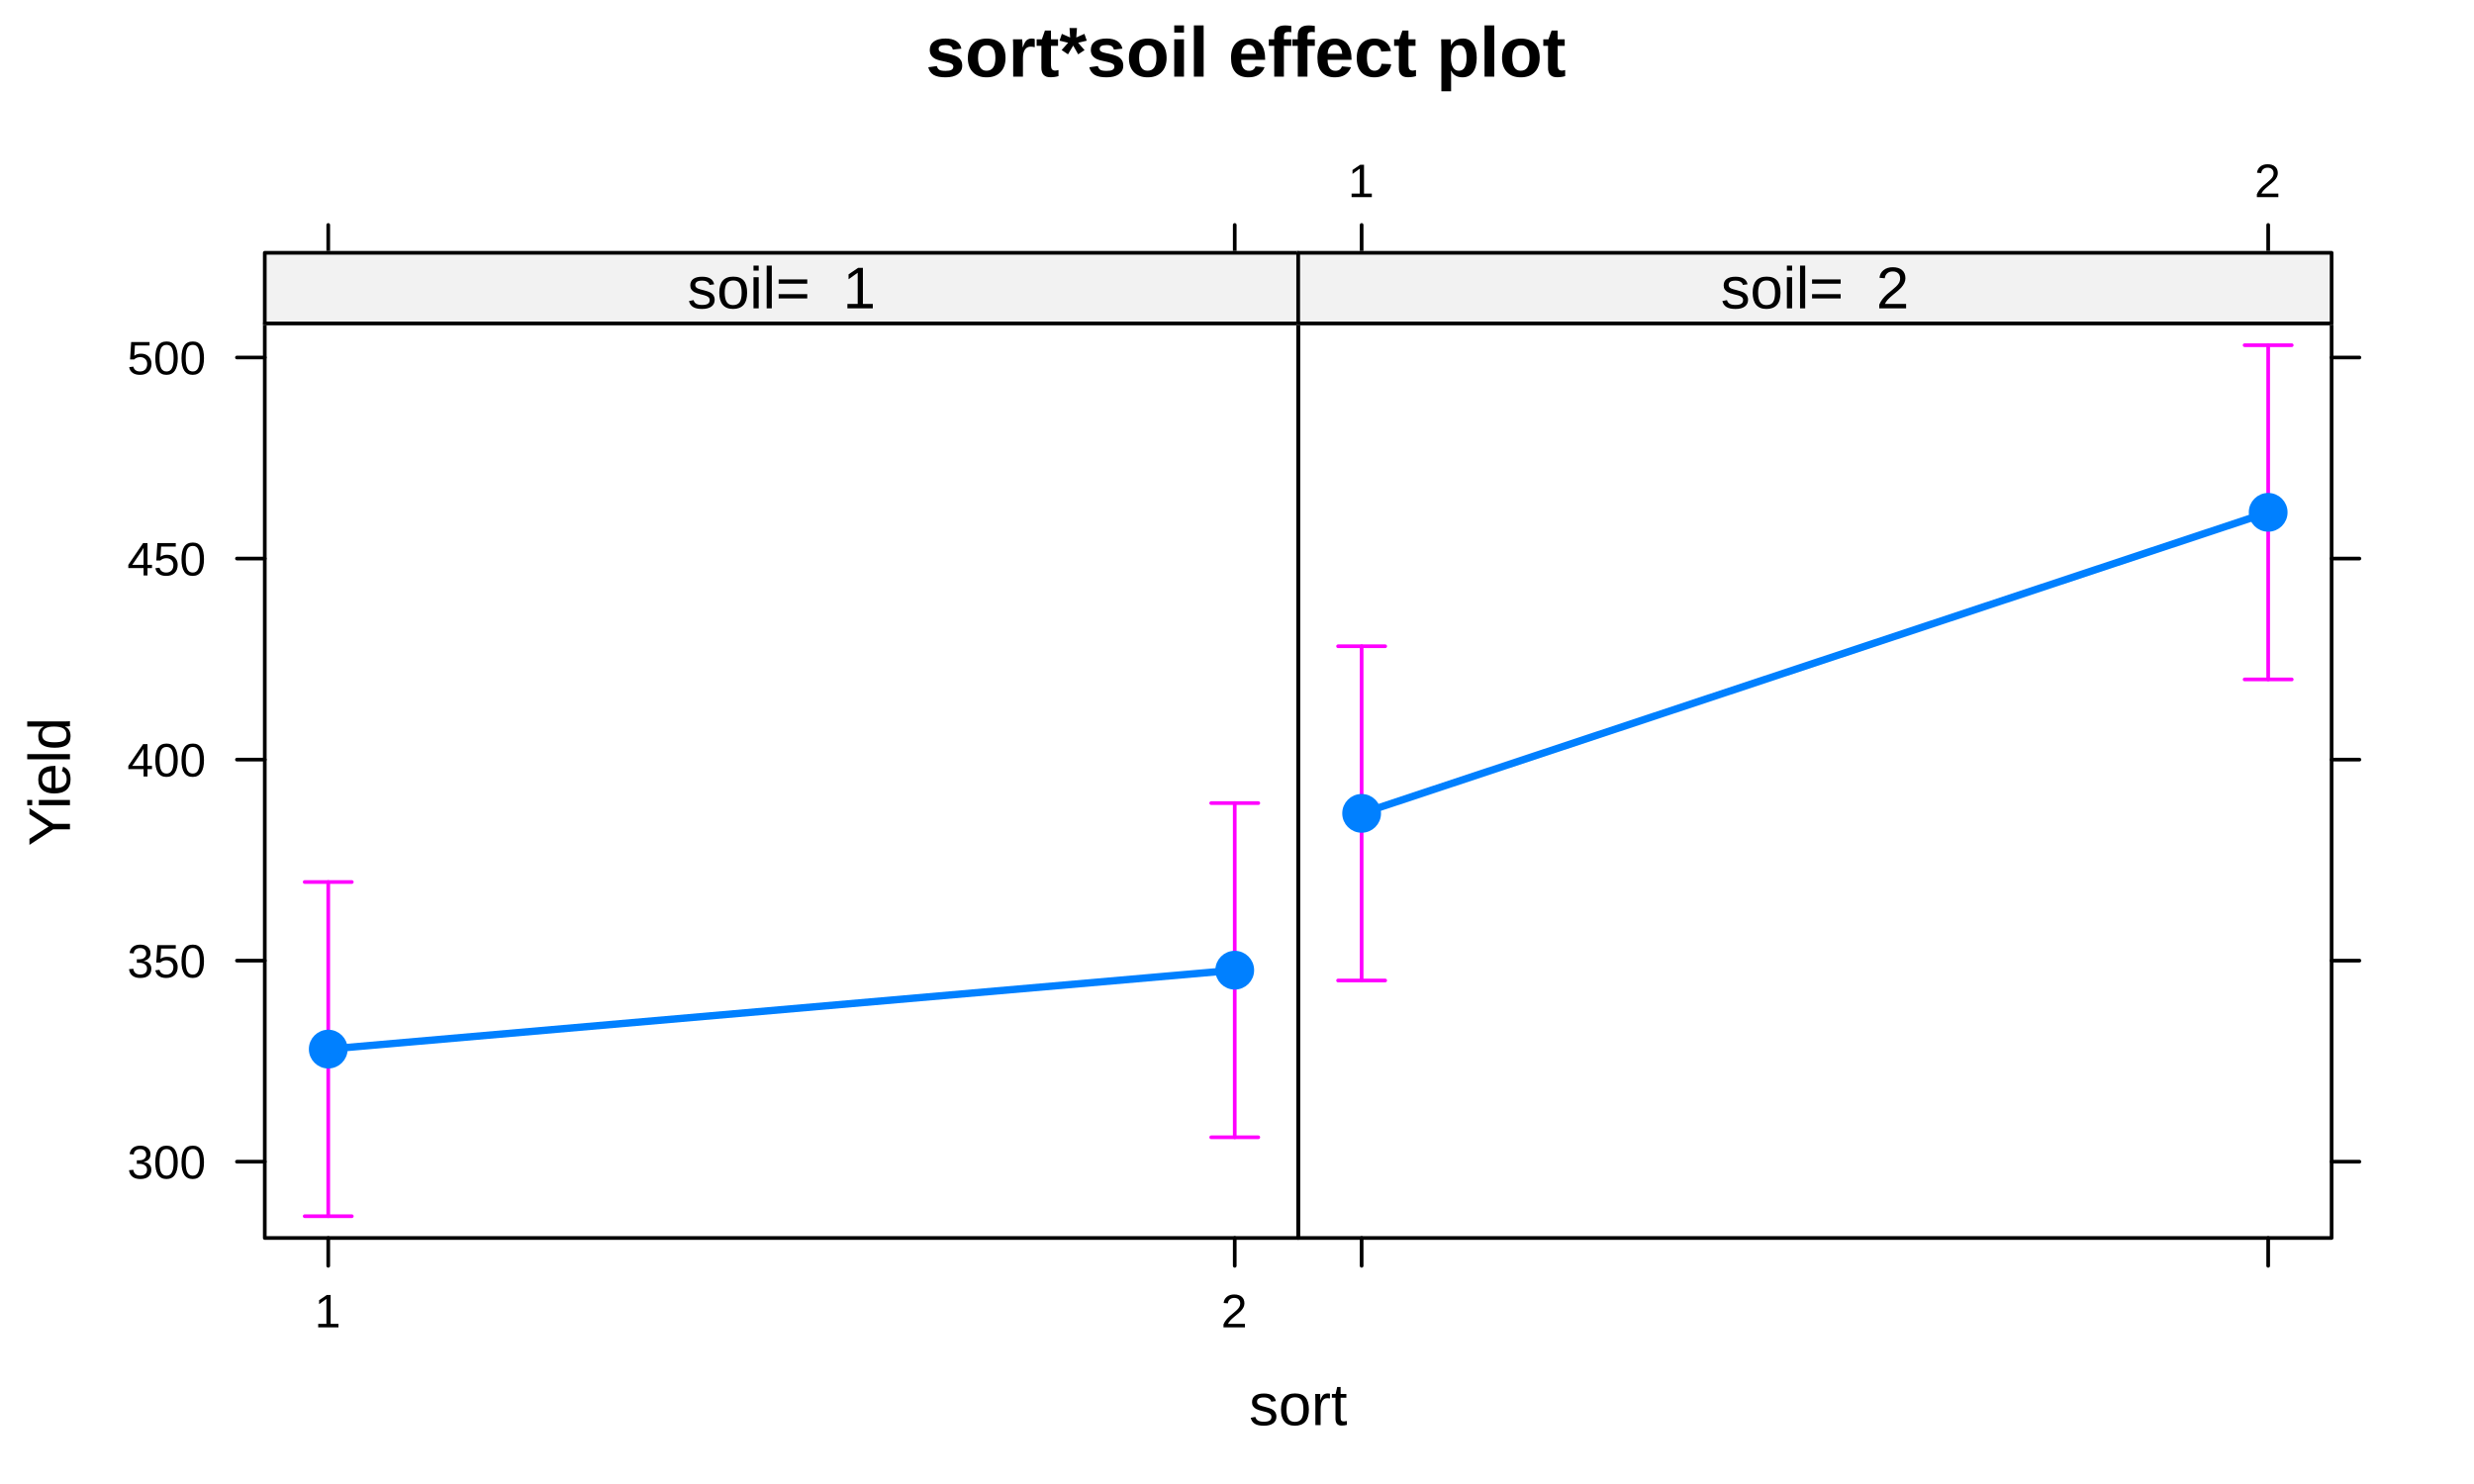
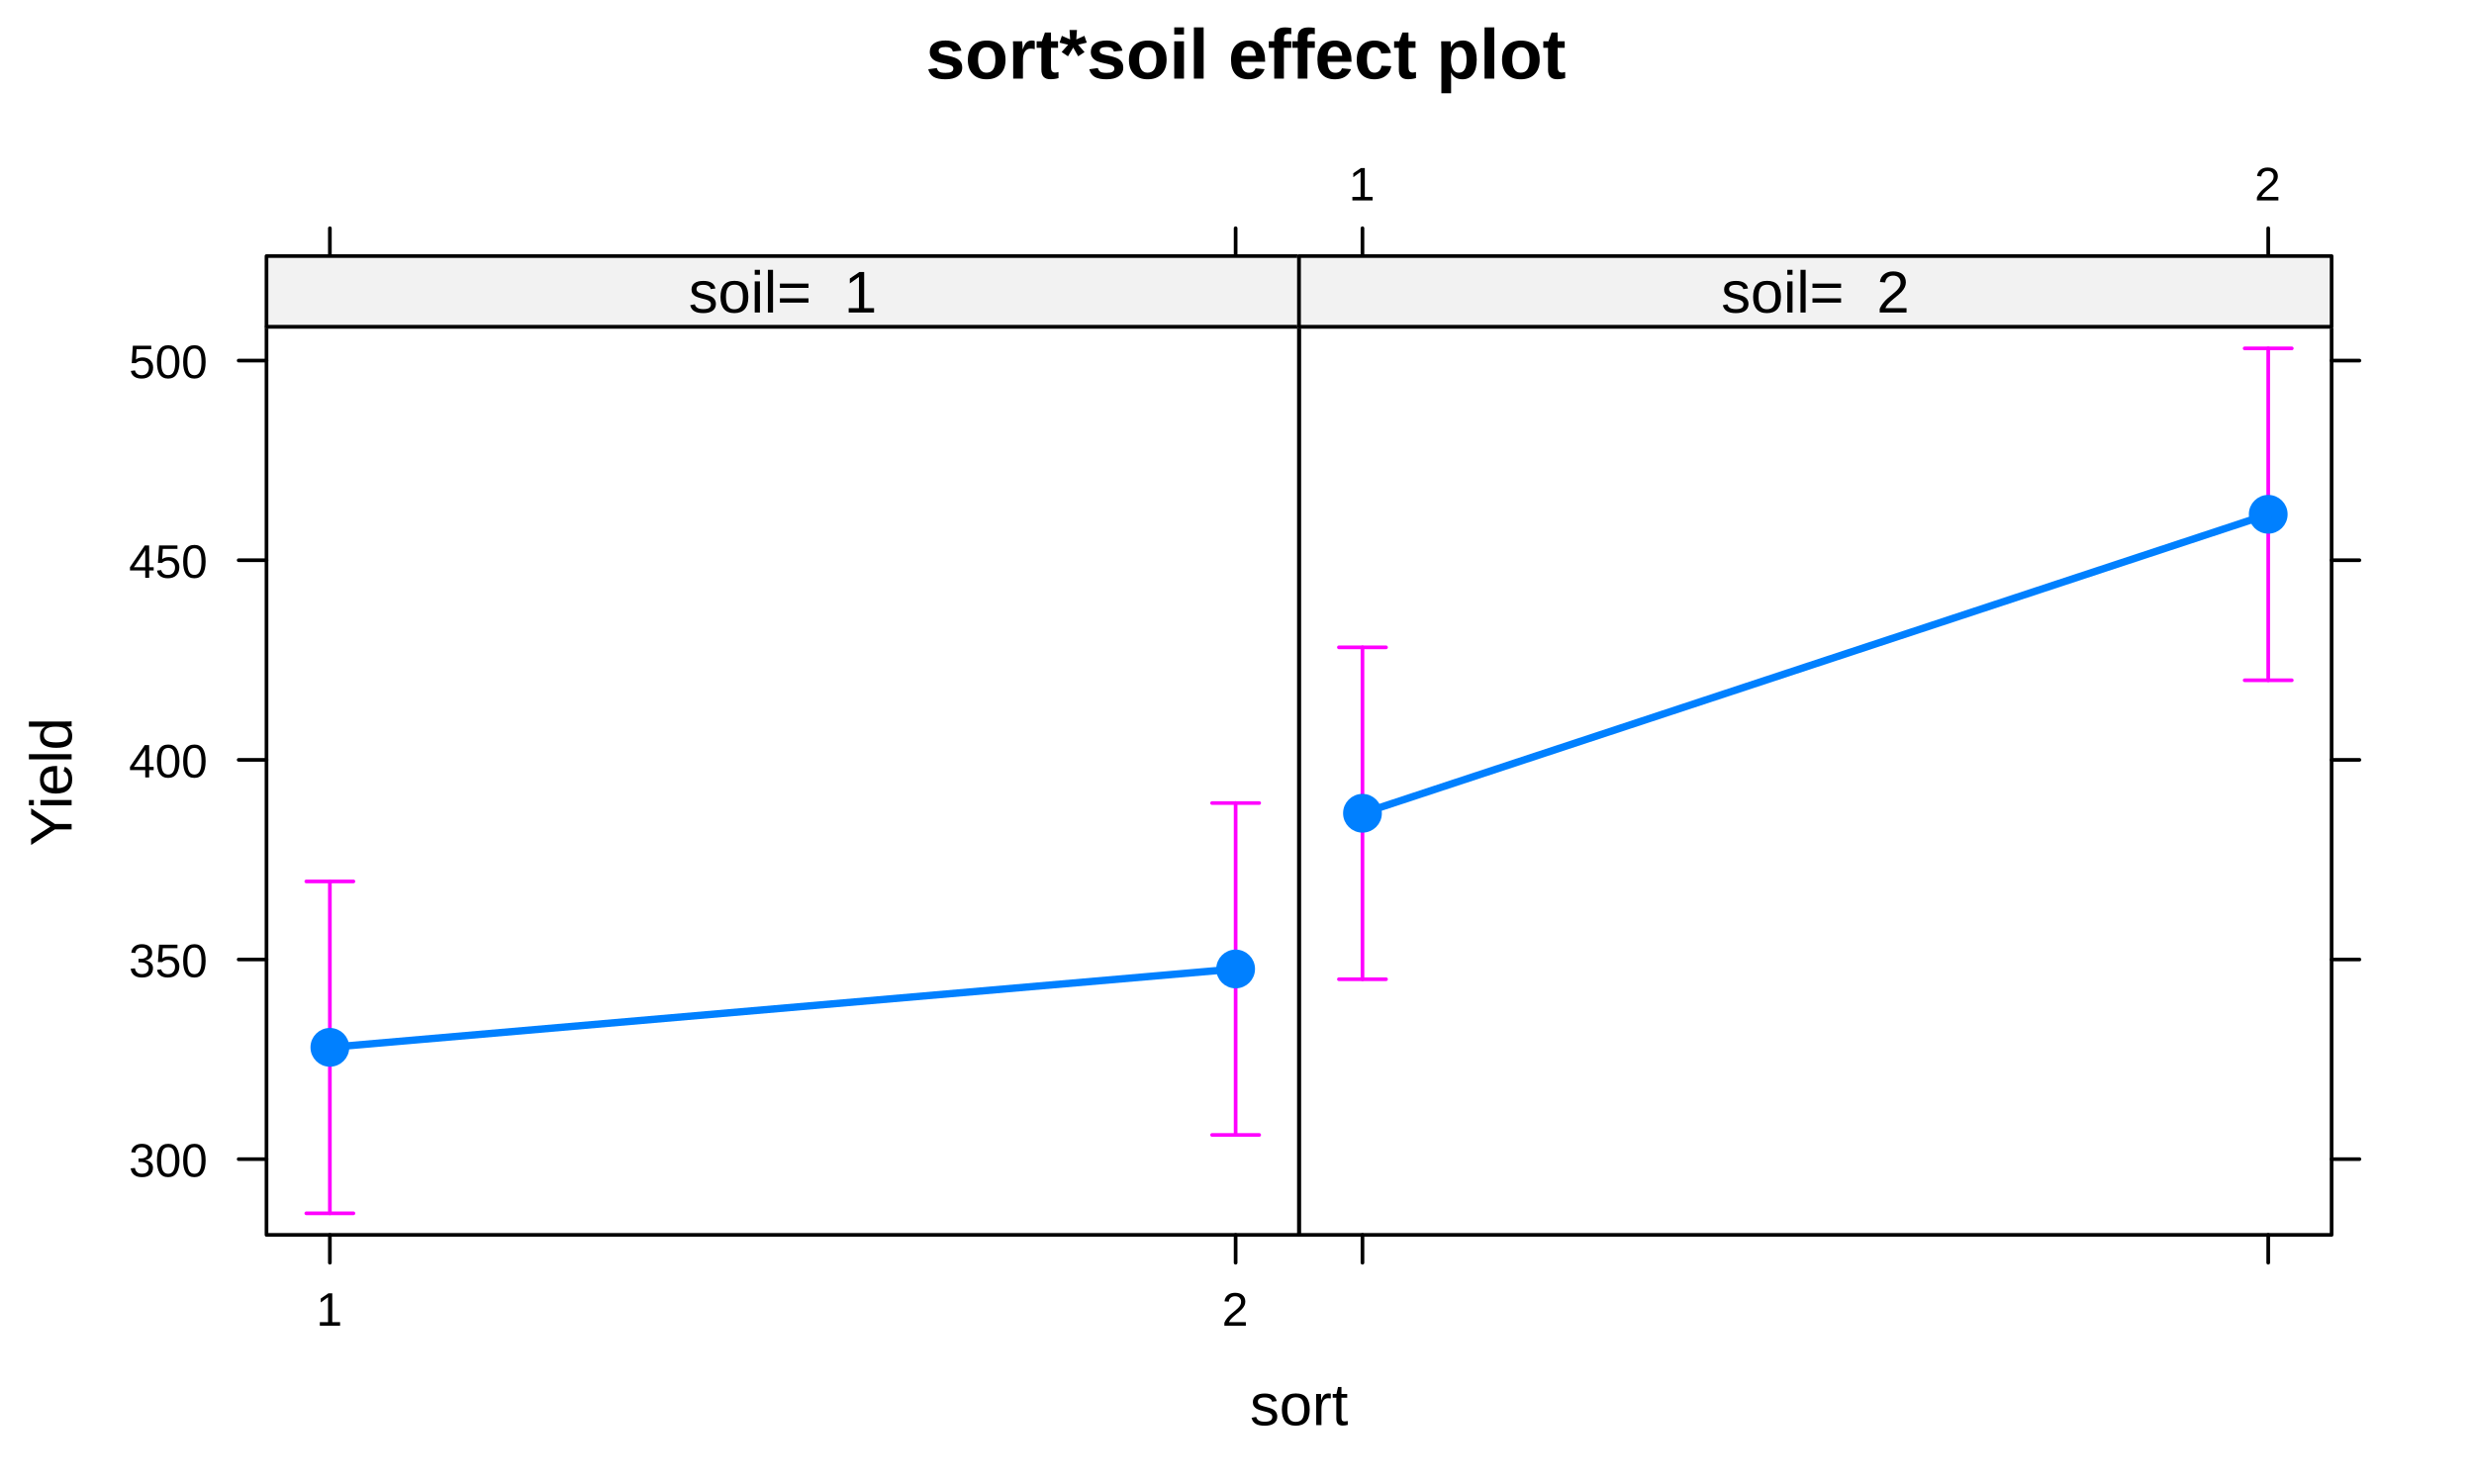
<svg xmlns="http://www.w3.org/2000/svg" viewBox="0 0 504.00 302.40">
  <defs>
    <style type="text/css">
    line, polyline, path, rect, circle {
      fill: none;
      stroke: #000000;
      stroke-linecap: round;
      stroke-linejoin: round;
      stroke-miterlimit: 10.00;
    }
  </style>
  </defs>
  <rect width="100%" height="100%" style="stroke: none; fill: #FFFFFF;" />
  <rect x="0.00" y="0.00" width="504.00" height="302.40" style="stroke-width: 0.75; stroke: none;" />
-   <text x="188.60" y="15.62" style="font-size: 14.40px; font-weight: bold; font-family: Liberation Sans;" textLength="126.79px" lengthAdjust="spacingAndGlyphs">sort*soil effect plot</text>
-   <text x="254.47" y="290.40" style="font-size: 12.00px; font-family: Liberation Sans;" textLength="20.00px" lengthAdjust="spacingAndGlyphs">sort</text>
-   <text transform="translate(14.25,172.43) rotate(-90)" style="font-size: 12.00px; font-family: Liberation Sans;" textLength="26.68px" lengthAdjust="spacingAndGlyphs">Yield</text>
+   <text x="188.60" y="16.02" style="font-size: 14.40px; font-weight: bold; font-family: Arial;" textLength="126.79px" lengthAdjust="spacingAndGlyphs">sort*soil effect plot</text>
+   <text x="254.64" y="290.40" style="font-size: 12.00px; font-family: Arial;" textLength="20.00px" lengthAdjust="spacingAndGlyphs">sort</text>
+   <text transform="translate(14.59,172.45) rotate(-90)" style="font-size: 12.00px; font-family: Arial;" textLength="26.68px" lengthAdjust="spacingAndGlyphs">Yield</text>
  <defs>
-     <clipPath id="cpNTMuOTQyNHwyNjQuNDY3fDI1Mi4yNjd8NjUuOTA3OQ==">
-       <rect x="53.94" y="65.91" width="210.52" height="186.36" />
+     <clipPath id="cpNTQuMjg2MnwyNjQuNjM5fDI1MS42NDJ8NjYuNTc5Nw==">
+       <rect x="54.29" y="66.58" width="210.35" height="185.06" />
    </clipPath>
  </defs>
  <defs>
    <clipPath id="cpMHw1MDR8MzAyLjR8MA==">
      <rect x="0.00" y="0.00" width="504.00" height="302.40" />
    </clipPath>
  </defs>
-   <line x1="66.87" y1="51.51" x2="66.87" y2="45.84" style="stroke-width: 0.75;" clip-path="url(#cpMHw1MDR8MzAyLjR8MA==)" />
-   <line x1="251.54" y1="51.51" x2="251.54" y2="45.84" style="stroke-width: 0.75;" clip-path="url(#cpMHw1MDR8MzAyLjR8MA==)" />
-   <line x1="53.94" y1="236.72" x2="48.27" y2="236.72" style="stroke-width: 0.75;" clip-path="url(#cpMHw1MDR8MzAyLjR8MA==)" />
-   <line x1="53.94" y1="195.75" x2="48.27" y2="195.75" style="stroke-width: 0.75;" clip-path="url(#cpMHw1MDR8MzAyLjR8MA==)" />
-   <line x1="53.94" y1="154.79" x2="48.27" y2="154.79" style="stroke-width: 0.75;" clip-path="url(#cpMHw1MDR8MzAyLjR8MA==)" />
-   <line x1="53.94" y1="113.82" x2="48.27" y2="113.82" style="stroke-width: 0.75;" clip-path="url(#cpMHw1MDR8MzAyLjR8MA==)" />
-   <line x1="53.94" y1="72.85" x2="48.27" y2="72.85" style="stroke-width: 0.75;" clip-path="url(#cpMHw1MDR8MzAyLjR8MA==)" />
+   <line x1="67.20" y1="52.18" x2="67.20" y2="46.51" style="stroke-width: 0.75;" clip-path="url(#cpMHw1MDR8MzAyLjR8MA==)" />
+   <line x1="251.72" y1="52.18" x2="251.72" y2="46.51" style="stroke-width: 0.75;" clip-path="url(#cpMHw1MDR8MzAyLjR8MA==)" />
+   <line x1="54.29" y1="236.20" x2="48.62" y2="236.20" style="stroke-width: 0.75;" clip-path="url(#cpMHw1MDR8MzAyLjR8MA==)" />
+   <line x1="54.29" y1="195.52" x2="48.62" y2="195.52" style="stroke-width: 0.75;" clip-path="url(#cpMHw1MDR8MzAyLjR8MA==)" />
+   <line x1="54.29" y1="154.84" x2="48.62" y2="154.84" style="stroke-width: 0.75;" clip-path="url(#cpMHw1MDR8MzAyLjR8MA==)" />
+   <line x1="54.29" y1="114.16" x2="48.62" y2="114.16" style="stroke-width: 0.75;" clip-path="url(#cpMHw1MDR8MzAyLjR8MA==)" />
+   <line x1="54.29" y1="73.48" x2="48.62" y2="73.48" style="stroke-width: 0.75;" clip-path="url(#cpMHw1MDR8MzAyLjR8MA==)" />
  <g clip-path="url(#cpMHw1MDR8MzAyLjR8MA==)">
-     <text x="25.92" y="240.16" style="font-size: 9.60px; font-family: Liberation Sans;" textLength="16.68px" lengthAdjust="spacingAndGlyphs">300</text>
+     <text x="26.26" y="239.78" style="font-size: 9.60px; font-family: Arial;" textLength="16.68px" lengthAdjust="spacingAndGlyphs">300</text>
  </g>
  <g clip-path="url(#cpMHw1MDR8MzAyLjR8MA==)">
-     <text x="25.92" y="199.19" style="font-size: 9.60px; font-family: Liberation Sans;" textLength="16.68px" lengthAdjust="spacingAndGlyphs">350</text>
+     <text x="26.26" y="199.10" style="font-size: 9.60px; font-family: Arial;" textLength="16.68px" lengthAdjust="spacingAndGlyphs">350</text>
  </g>
  <g clip-path="url(#cpMHw1MDR8MzAyLjR8MA==)">
-     <text x="25.92" y="158.22" style="font-size: 9.60px; font-family: Liberation Sans;" textLength="16.68px" lengthAdjust="spacingAndGlyphs">400</text>
+     <text x="26.26" y="158.42" style="font-size: 9.60px; font-family: Arial;" textLength="16.68px" lengthAdjust="spacingAndGlyphs">400</text>
  </g>
  <g clip-path="url(#cpMHw1MDR8MzAyLjR8MA==)">
-     <text x="25.92" y="117.26" style="font-size: 9.60px; font-family: Liberation Sans;" textLength="16.68px" lengthAdjust="spacingAndGlyphs">450</text>
+     <text x="26.26" y="117.74" style="font-size: 9.60px; font-family: Arial;" textLength="16.68px" lengthAdjust="spacingAndGlyphs">450</text>
  </g>
  <g clip-path="url(#cpMHw1MDR8MzAyLjR8MA==)">
-     <text x="25.92" y="76.29" style="font-size: 9.60px; font-family: Liberation Sans;" textLength="16.68px" lengthAdjust="spacingAndGlyphs">500</text>
+     <text x="26.26" y="77.05" style="font-size: 9.60px; font-family: Arial;" textLength="16.68px" lengthAdjust="spacingAndGlyphs">500</text>
  </g>
-   <line x1="66.87" y1="252.27" x2="66.87" y2="257.94" style="stroke-width: 0.75;" clip-path="url(#cpMHw1MDR8MzAyLjR8MA==)" />
-   <line x1="251.54" y1="252.27" x2="251.54" y2="257.94" style="stroke-width: 0.75;" clip-path="url(#cpMHw1MDR8MzAyLjR8MA==)" />
+   <line x1="67.20" y1="251.64" x2="67.20" y2="257.31" style="stroke-width: 0.75;" clip-path="url(#cpMHw1MDR8MzAyLjR8MA==)" />
+   <line x1="251.72" y1="251.64" x2="251.72" y2="257.31" style="stroke-width: 0.75;" clip-path="url(#cpMHw1MDR8MzAyLjR8MA==)" />
  <g clip-path="url(#cpMHw1MDR8MzAyLjR8MA==)">
-     <text x="64.09" y="270.48" style="font-size: 9.60px; font-family: Liberation Sans;" textLength="5.56px" lengthAdjust="spacingAndGlyphs">1</text>
+     <text x="64.42" y="270.14" style="font-size: 9.60px; font-family: Arial;" textLength="5.56px" lengthAdjust="spacingAndGlyphs">1</text>
  </g>
  <g clip-path="url(#cpMHw1MDR8MzAyLjR8MA==)">
-     <text x="248.76" y="270.48" style="font-size: 9.60px; font-family: Liberation Sans;" textLength="5.56px" lengthAdjust="spacingAndGlyphs">2</text>
+     <text x="248.94" y="270.14" style="font-size: 9.60px; font-family: Arial;" textLength="5.56px" lengthAdjust="spacingAndGlyphs">2</text>
  </g>
  <defs>
-     <clipPath id="cpNTMuOTQyNHwyNjQuNDY3fDI1Mi4yNjd8NjUuOTA3OQ==">
-       <rect x="53.94" y="65.91" width="210.52" height="186.36" />
+     <clipPath id="cpNTQuMjg2MnwyNjQuNjM5fDI1MS42NDJ8NjYuNTc5Nw==">
+       <rect x="54.29" y="66.58" width="210.35" height="185.06" />
    </clipPath>
  </defs>
-   <line x1="66.87" y1="247.83" x2="66.87" y2="179.73" style="stroke-width: 0.75; stroke: #FF00FF;" clip-path="url(#cpNTMuOTQyNHwyNjQuNDY3fDI1Mi4yNjd8NjUuOTA3OQ==)" />
-   <polyline points="62.07,247.83 66.87,247.83 71.67,247.83 " style="stroke-width: 0.75; stroke: #FF00FF;" clip-path="url(#cpNTMuOTQyNHwyNjQuNDY3fDI1Mi4yNjd8NjUuOTA3OQ==)" />
-   <polyline points="71.67,179.73 66.87,179.73 62.07,179.73 " style="stroke-width: 0.75; stroke: #FF00FF;" clip-path="url(#cpNTMuOTQyNHwyNjQuNDY3fDI1Mi4yNjd8NjUuOTA3OQ==)" />
-   <line x1="251.54" y1="231.75" x2="251.54" y2="163.65" style="stroke-width: 0.75; stroke: #FF00FF;" clip-path="url(#cpNTMuOTQyNHwyNjQuNDY3fDI1Mi4yNjd8NjUuOTA3OQ==)" />
-   <polyline points="246.74,231.75 251.54,231.75 256.34,231.75 " style="stroke-width: 0.75; stroke: #FF00FF;" clip-path="url(#cpNTMuOTQyNHwyNjQuNDY3fDI1Mi4yNjd8NjUuOTA3OQ==)" />
-   <polyline points="256.34,163.65 251.54,163.65 246.74,163.65 " style="stroke-width: 0.75; stroke: #FF00FF;" clip-path="url(#cpNTMuOTQyNHwyNjQuNDY3fDI1Mi4yNjd8NjUuOTA3OQ==)" />
-   <circle cx="66.87" cy="213.78" r="2.40pt" style="stroke-width: 1.50; stroke: #0080FF; fill: #0080FF;" clip-path="url(#cpNTMuOTQyNHwyNjQuNDY3fDI1Mi4yNjd8NjUuOTA3OQ==)" />
-   <circle cx="251.54" cy="197.70" r="2.40pt" style="stroke-width: 1.50; stroke: #0080FF; fill: #0080FF;" clip-path="url(#cpNTMuOTQyNHwyNjQuNDY3fDI1Mi4yNjd8NjUuOTA3OQ==)" />
-   <polyline points="66.87,213.78 251.54,197.70 " style="stroke-width: 1.50; stroke: #0080FF;" clip-path="url(#cpNTMuOTQyNHwyNjQuNDY3fDI1Mi4yNjd8NjUuOTA3OQ==)" />
+   <line x1="67.20" y1="247.24" x2="67.20" y2="179.61" style="stroke-width: 0.75; stroke: #FF00FF;" clip-path="url(#cpNTQuMjg2MnwyNjQuNjM5fDI1MS42NDJ8NjYuNTc5Nw==)" />
+   <polyline points="62.40,247.24 67.20,247.24 72.00,247.24 " style="stroke-width: 0.75; stroke: #FF00FF;" clip-path="url(#cpNTQuMjg2MnwyNjQuNjM5fDI1MS42NDJ8NjYuNTc5Nw==)" />
+   <polyline points="72.00,179.61 67.20,179.61 62.40,179.61 " style="stroke-width: 0.75; stroke: #FF00FF;" clip-path="url(#cpNTQuMjg2MnwyNjQuNjM5fDI1MS42NDJ8NjYuNTc5Nw==)" />
+   <line x1="251.72" y1="231.27" x2="251.72" y2="163.64" style="stroke-width: 0.75; stroke: #FF00FF;" clip-path="url(#cpNTQuMjg2MnwyNjQuNjM5fDI1MS42NDJ8NjYuNTc5Nw==)" />
+   <polyline points="246.92,231.27 251.72,231.27 256.52,231.27 " style="stroke-width: 0.75; stroke: #FF00FF;" clip-path="url(#cpNTQuMjg2MnwyNjQuNjM5fDI1MS42NDJ8NjYuNTc5Nw==)" />
+   <polyline points="256.52,163.64 251.72,163.64 246.92,163.64 " style="stroke-width: 0.75; stroke: #FF00FF;" clip-path="url(#cpNTQuMjg2MnwyNjQuNjM5fDI1MS42NDJ8NjYuNTc5Nw==)" />
+   <circle cx="67.20" cy="213.42" r="2.40pt" style="stroke-width: 1.50; stroke: #0080FF; fill: #0080FF;" clip-path="url(#cpNTQuMjg2MnwyNjQuNjM5fDI1MS42NDJ8NjYuNTc5Nw==)" />
+   <circle cx="251.72" cy="197.45" r="2.40pt" style="stroke-width: 1.50; stroke: #0080FF; fill: #0080FF;" clip-path="url(#cpNTQuMjg2MnwyNjQuNjM5fDI1MS42NDJ8NjYuNTc5Nw==)" />
+   <polyline points="67.20,213.42 251.72,197.45 " style="stroke-width: 1.50; stroke: #0080FF;" clip-path="url(#cpNTQuMjg2MnwyNjQuNjM5fDI1MS42NDJ8NjYuNTc5Nw==)" />
  <defs>
    <clipPath id="cpMHw1MDR8MzAyLjR8MA==">
      <rect x="0.00" y="0.00" width="504.00" height="302.40" />
    </clipPath>
  </defs>
-   <rect x="53.94" y="65.91" width="210.52" height="186.36" style="stroke-width: 0.75;" clip-path="url(#cpMHw1MDR8MzAyLjR8MA==)" />
-   <rect x="53.94" y="51.51" width="210.52" height="14.40" style="stroke-width: 0.75; stroke: #F2F2F2; fill: #F2F2F2;" clip-path="url(#cpMHw1MDR8MzAyLjR8MA==)" />
+   <rect x="54.29" y="66.58" width="210.35" height="185.06" style="stroke-width: 0.75;" clip-path="url(#cpMHw1MDR8MzAyLjR8MA==)" />
+   <rect x="54.29" y="52.18" width="210.35" height="14.40" style="stroke-width: 0.75; stroke: #F2F2F2; fill: #F2F2F2;" clip-path="url(#cpMHw1MDR8MzAyLjR8MA==)" />
  <g clip-path="url(#cpMHw1MDR8MzAyLjR8MA==)">
-     <text x="158.03" y="62.83" style="font-size: 12.00px; font-family: Liberation Sans;" textLength="13.68px" lengthAdjust="spacingAndGlyphs"> = </text>
+     <text x="158.29" y="63.68" style="font-size: 12.00px; font-family: Arial;" textLength="13.68px" lengthAdjust="spacingAndGlyphs"> = </text>
  </g>
  <g clip-path="url(#cpMHw1MDR8MzAyLjR8MA==)">
-     <text x="140.03" y="62.83" style="font-size: 12.00px; font-family: Liberation Sans;" textLength="18.01px" lengthAdjust="spacingAndGlyphs">soil</text>
+     <text x="140.28" y="63.68" style="font-size: 12.00px; font-family: Arial;" textLength="18.01px" lengthAdjust="spacingAndGlyphs">soil</text>
  </g>
  <g clip-path="url(#cpMHw1MDR8MzAyLjR8MA==)">
-     <text x="171.71" y="62.83" style="font-size: 12.00px; font-family: Liberation Sans;" textLength="6.67px" lengthAdjust="spacingAndGlyphs">1</text>
+     <text x="171.97" y="63.68" style="font-size: 12.00px; font-family: Arial;" textLength="6.67px" lengthAdjust="spacingAndGlyphs">1</text>
  </g>
-   <rect x="53.94" y="51.51" width="210.52" height="14.40" style="stroke-width: 0.75;" clip-path="url(#cpMHw1MDR8MzAyLjR8MA==)" />
+   <rect x="54.29" y="52.18" width="210.35" height="14.40" style="stroke-width: 0.75;" clip-path="url(#cpMHw1MDR8MzAyLjR8MA==)" />
  <defs>
-     <clipPath id="cpMjY0LjQ2N3w0NzQuOTkyfDI1Mi4yNjd8NjUuOTA3OQ==">
-       <rect x="264.47" y="65.91" width="210.52" height="186.36" />
+     <clipPath id="cpMjY0LjYzOXw0NzQuOTkyfDI1MS42NDJ8NjYuNTc5Nw==">
+       <rect x="264.64" y="66.58" width="210.35" height="185.06" />
    </clipPath>
  </defs>
  <defs>
    <clipPath id="cpMHw1MDR8MzAyLjR8MA==">
      <rect x="0.00" y="0.00" width="504.00" height="302.40" />
    </clipPath>
  </defs>
-   <line x1="277.39" y1="51.51" x2="277.39" y2="45.84" style="stroke-width: 0.75;" clip-path="url(#cpMHw1MDR8MzAyLjR8MA==)" />
-   <line x1="462.07" y1="51.51" x2="462.07" y2="45.84" style="stroke-width: 0.75;" clip-path="url(#cpMHw1MDR8MzAyLjR8MA==)" />
+   <line x1="277.56" y1="52.18" x2="277.56" y2="46.51" style="stroke-width: 0.75;" clip-path="url(#cpMHw1MDR8MzAyLjR8MA==)" />
+   <line x1="462.08" y1="52.18" x2="462.08" y2="46.51" style="stroke-width: 0.75;" clip-path="url(#cpMHw1MDR8MzAyLjR8MA==)" />
  <g clip-path="url(#cpMHw1MDR8MzAyLjR8MA==)">
-     <text x="274.61" y="40.17" style="font-size: 9.60px; font-family: Liberation Sans;" textLength="5.56px" lengthAdjust="spacingAndGlyphs">1</text>
+     <text x="274.77" y="40.84" style="font-size: 9.60px; font-family: Arial;" textLength="5.56px" lengthAdjust="spacingAndGlyphs">1</text>
  </g>
  <g clip-path="url(#cpMHw1MDR8MzAyLjR8MA==)">
-     <text x="459.28" y="40.17" style="font-size: 9.60px; font-family: Liberation Sans;" textLength="5.56px" lengthAdjust="spacingAndGlyphs">2</text>
+     <text x="459.29" y="40.84" style="font-size: 9.60px; font-family: Arial;" textLength="5.56px" lengthAdjust="spacingAndGlyphs">2</text>
  </g>
-   <line x1="277.39" y1="252.27" x2="277.39" y2="257.94" style="stroke-width: 0.75;" clip-path="url(#cpMHw1MDR8MzAyLjR8MA==)" />
-   <line x1="462.07" y1="252.27" x2="462.07" y2="257.94" style="stroke-width: 0.75;" clip-path="url(#cpMHw1MDR8MzAyLjR8MA==)" />
-   <line x1="474.99" y1="236.72" x2="480.66" y2="236.72" style="stroke-width: 0.75;" clip-path="url(#cpMHw1MDR8MzAyLjR8MA==)" />
-   <line x1="474.99" y1="195.75" x2="480.66" y2="195.75" style="stroke-width: 0.75;" clip-path="url(#cpMHw1MDR8MzAyLjR8MA==)" />
-   <line x1="474.99" y1="154.79" x2="480.66" y2="154.79" style="stroke-width: 0.75;" clip-path="url(#cpMHw1MDR8MzAyLjR8MA==)" />
-   <line x1="474.99" y1="113.82" x2="480.66" y2="113.82" style="stroke-width: 0.75;" clip-path="url(#cpMHw1MDR8MzAyLjR8MA==)" />
-   <line x1="474.99" y1="72.85" x2="480.66" y2="72.85" style="stroke-width: 0.75;" clip-path="url(#cpMHw1MDR8MzAyLjR8MA==)" />
+   <line x1="277.56" y1="251.64" x2="277.56" y2="257.31" style="stroke-width: 0.75;" clip-path="url(#cpMHw1MDR8MzAyLjR8MA==)" />
+   <line x1="462.08" y1="251.64" x2="462.08" y2="257.31" style="stroke-width: 0.75;" clip-path="url(#cpMHw1MDR8MzAyLjR8MA==)" />
+   <line x1="474.99" y1="236.20" x2="480.66" y2="236.20" style="stroke-width: 0.75;" clip-path="url(#cpMHw1MDR8MzAyLjR8MA==)" />
+   <line x1="474.99" y1="195.52" x2="480.66" y2="195.52" style="stroke-width: 0.75;" clip-path="url(#cpMHw1MDR8MzAyLjR8MA==)" />
+   <line x1="474.99" y1="154.84" x2="480.66" y2="154.84" style="stroke-width: 0.75;" clip-path="url(#cpMHw1MDR8MzAyLjR8MA==)" />
+   <line x1="474.99" y1="114.16" x2="480.66" y2="114.16" style="stroke-width: 0.75;" clip-path="url(#cpMHw1MDR8MzAyLjR8MA==)" />
+   <line x1="474.99" y1="73.48" x2="480.66" y2="73.48" style="stroke-width: 0.75;" clip-path="url(#cpMHw1MDR8MzAyLjR8MA==)" />
  <defs>
-     <clipPath id="cpMjY0LjQ2N3w0NzQuOTkyfDI1Mi4yNjd8NjUuOTA3OQ==">
-       <rect x="264.47" y="65.91" width="210.52" height="186.36" />
+     <clipPath id="cpMjY0LjYzOXw0NzQuOTkyfDI1MS42NDJ8NjYuNTc5Nw==">
+       <rect x="264.64" y="66.58" width="210.35" height="185.06" />
    </clipPath>
  </defs>
-   <line x1="277.39" y1="199.80" x2="277.39" y2="131.69" style="stroke-width: 0.75; stroke: #FF00FF;" clip-path="url(#cpMjY0LjQ2N3w0NzQuOTkyfDI1Mi4yNjd8NjUuOTA3OQ==)" />
-   <polyline points="272.59,199.80 277.39,199.80 282.19,199.80 " style="stroke-width: 0.75; stroke: #FF00FF;" clip-path="url(#cpMjY0LjQ2N3w0NzQuOTkyfDI1Mi4yNjd8NjUuOTA3OQ==)" />
-   <polyline points="282.19,131.69 277.39,131.69 272.59,131.69 " style="stroke-width: 0.75; stroke: #FF00FF;" clip-path="url(#cpMjY0LjQ2N3w0NzQuOTkyfDI1Mi4yNjd8NjUuOTA3OQ==)" />
-   <line x1="462.07" y1="138.45" x2="462.07" y2="70.34" style="stroke-width: 0.75; stroke: #FF00FF;" clip-path="url(#cpMjY0LjQ2N3w0NzQuOTkyfDI1Mi4yNjd8NjUuOTA3OQ==)" />
-   <polyline points="457.27,138.45 462.07,138.45 466.87,138.45 " style="stroke-width: 0.75; stroke: #FF00FF;" clip-path="url(#cpMjY0LjQ2N3w0NzQuOTkyfDI1Mi4yNjd8NjUuOTA3OQ==)" />
-   <polyline points="466.87,70.34 462.07,70.34 457.27,70.34 " style="stroke-width: 0.75; stroke: #FF00FF;" clip-path="url(#cpMjY0LjQ2N3w0NzQuOTkyfDI1Mi4yNjd8NjUuOTA3OQ==)" />
-   <circle cx="277.39" cy="165.74" r="2.40pt" style="stroke-width: 1.50; stroke: #0080FF; fill: #0080FF;" clip-path="url(#cpMjY0LjQ2N3w0NzQuOTkyfDI1Mi4yNjd8NjUuOTA3OQ==)" />
-   <circle cx="462.07" cy="104.40" r="2.40pt" style="stroke-width: 1.50; stroke: #0080FF; fill: #0080FF;" clip-path="url(#cpMjY0LjQ2N3w0NzQuOTkyfDI1Mi4yNjd8NjUuOTA3OQ==)" />
-   <polyline points="277.39,165.74 462.07,104.40 " style="stroke-width: 1.50; stroke: #0080FF;" clip-path="url(#cpMjY0LjQ2N3w0NzQuOTkyfDI1Mi4yNjd8NjUuOTA3OQ==)" />
+   <line x1="277.56" y1="199.54" x2="277.56" y2="131.91" style="stroke-width: 0.75; stroke: #FF00FF;" clip-path="url(#cpMjY0LjYzOXw0NzQuOTkyfDI1MS42NDJ8NjYuNTc5Nw==)" />
+   <polyline points="272.76,199.54 277.56,199.54 282.36,199.54 " style="stroke-width: 0.75; stroke: #FF00FF;" clip-path="url(#cpMjY0LjYzOXw0NzQuOTkyfDI1MS42NDJ8NjYuNTc5Nw==)" />
+   <polyline points="282.36,131.91 277.56,131.91 272.76,131.91 " style="stroke-width: 0.75; stroke: #FF00FF;" clip-path="url(#cpMjY0LjYzOXw0NzQuOTkyfDI1MS42NDJ8NjYuNTc5Nw==)" />
+   <line x1="462.08" y1="138.62" x2="462.08" y2="70.99" style="stroke-width: 0.75; stroke: #FF00FF;" clip-path="url(#cpMjY0LjYzOXw0NzQuOTkyfDI1MS42NDJ8NjYuNTc5Nw==)" />
+   <polyline points="457.28,138.62 462.08,138.62 466.88,138.62 " style="stroke-width: 0.75; stroke: #FF00FF;" clip-path="url(#cpMjY0LjYzOXw0NzQuOTkyfDI1MS42NDJ8NjYuNTc5Nw==)" />
+   <polyline points="466.88,70.99 462.08,70.99 457.28,70.99 " style="stroke-width: 0.75; stroke: #FF00FF;" clip-path="url(#cpMjY0LjYzOXw0NzQuOTkyfDI1MS42NDJ8NjYuNTc5Nw==)" />
+   <circle cx="277.56" cy="165.72" r="2.40pt" style="stroke-width: 1.50; stroke: #0080FF; fill: #0080FF;" clip-path="url(#cpMjY0LjYzOXw0NzQuOTkyfDI1MS42NDJ8NjYuNTc5Nw==)" />
+   <circle cx="462.08" cy="104.80" r="2.40pt" style="stroke-width: 1.50; stroke: #0080FF; fill: #0080FF;" clip-path="url(#cpMjY0LjYzOXw0NzQuOTkyfDI1MS42NDJ8NjYuNTc5Nw==)" />
+   <polyline points="277.56,165.72 462.08,104.80 " style="stroke-width: 1.50; stroke: #0080FF;" clip-path="url(#cpMjY0LjYzOXw0NzQuOTkyfDI1MS42NDJ8NjYuNTc5Nw==)" />
  <defs>
    <clipPath id="cpMHw1MDR8MzAyLjR8MA==">
      <rect x="0.00" y="0.00" width="504.00" height="302.40" />
    </clipPath>
  </defs>
-   <rect x="264.47" y="65.91" width="210.52" height="186.36" style="stroke-width: 0.75;" clip-path="url(#cpMHw1MDR8MzAyLjR8MA==)" />
-   <rect x="264.47" y="51.51" width="210.52" height="14.40" style="stroke-width: 0.75; stroke: #F2F2F2; fill: #F2F2F2;" clip-path="url(#cpMHw1MDR8MzAyLjR8MA==)" />
+   <rect x="264.64" y="66.58" width="210.35" height="185.06" style="stroke-width: 0.75;" clip-path="url(#cpMHw1MDR8MzAyLjR8MA==)" />
+   <rect x="264.64" y="52.18" width="210.35" height="14.40" style="stroke-width: 0.75; stroke: #F2F2F2; fill: #F2F2F2;" clip-path="url(#cpMHw1MDR8MzAyLjR8MA==)" />
  <g clip-path="url(#cpMHw1MDR8MzAyLjR8MA==)">
-     <text x="368.56" y="62.83" style="font-size: 12.00px; font-family: Liberation Sans;" textLength="13.68px" lengthAdjust="spacingAndGlyphs"> = </text>
+     <text x="368.64" y="63.68" style="font-size: 12.00px; font-family: Arial;" textLength="13.68px" lengthAdjust="spacingAndGlyphs"> = </text>
  </g>
  <g clip-path="url(#cpMHw1MDR8MzAyLjR8MA==)">
-     <text x="350.55" y="62.83" style="font-size: 12.00px; font-family: Liberation Sans;" textLength="18.01px" lengthAdjust="spacingAndGlyphs">soil</text>
+     <text x="350.64" y="63.68" style="font-size: 12.00px; font-family: Arial;" textLength="18.01px" lengthAdjust="spacingAndGlyphs">soil</text>
  </g>
  <g clip-path="url(#cpMHw1MDR8MzAyLjR8MA==)">
-     <text x="382.23" y="62.83" style="font-size: 12.00px; font-family: Liberation Sans;" textLength="6.67px" lengthAdjust="spacingAndGlyphs">2</text>
+     <text x="382.32" y="63.68" style="font-size: 12.00px; font-family: Arial;" textLength="6.67px" lengthAdjust="spacingAndGlyphs">2</text>
  </g>
-   <rect x="264.47" y="51.51" width="210.52" height="14.40" style="stroke-width: 0.75;" clip-path="url(#cpMHw1MDR8MzAyLjR8MA==)" />
+   <rect x="264.64" y="52.18" width="210.35" height="14.40" style="stroke-width: 0.75;" clip-path="url(#cpMHw1MDR8MzAyLjR8MA==)" />
</svg>
